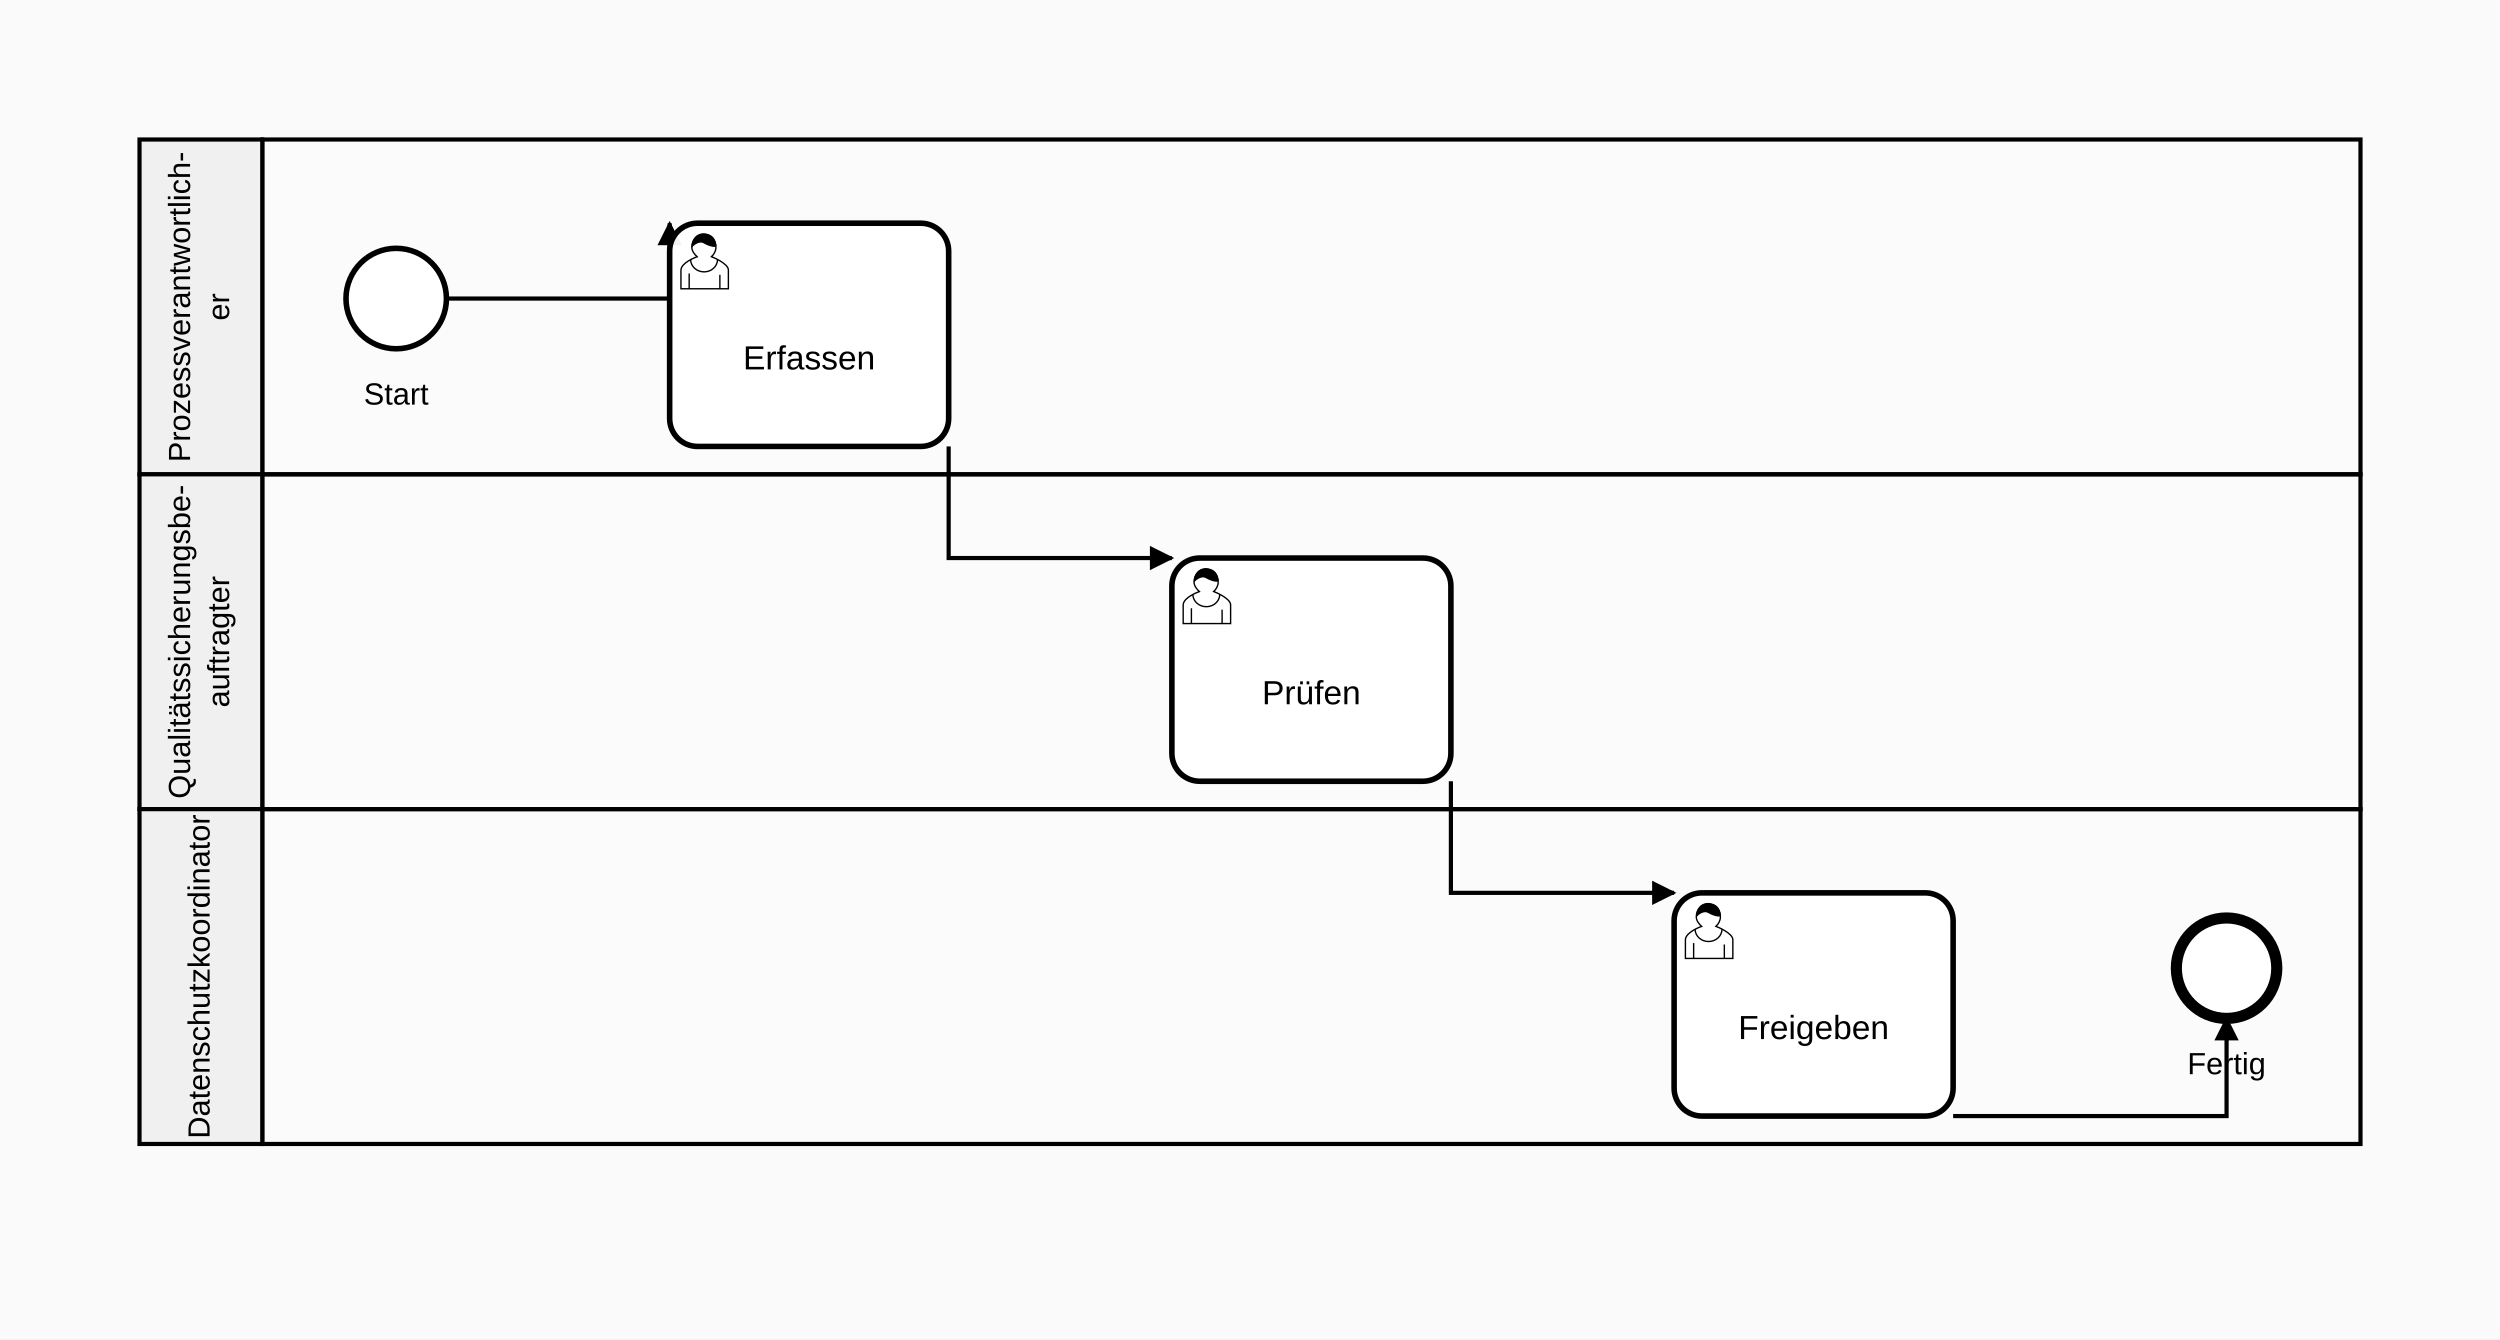
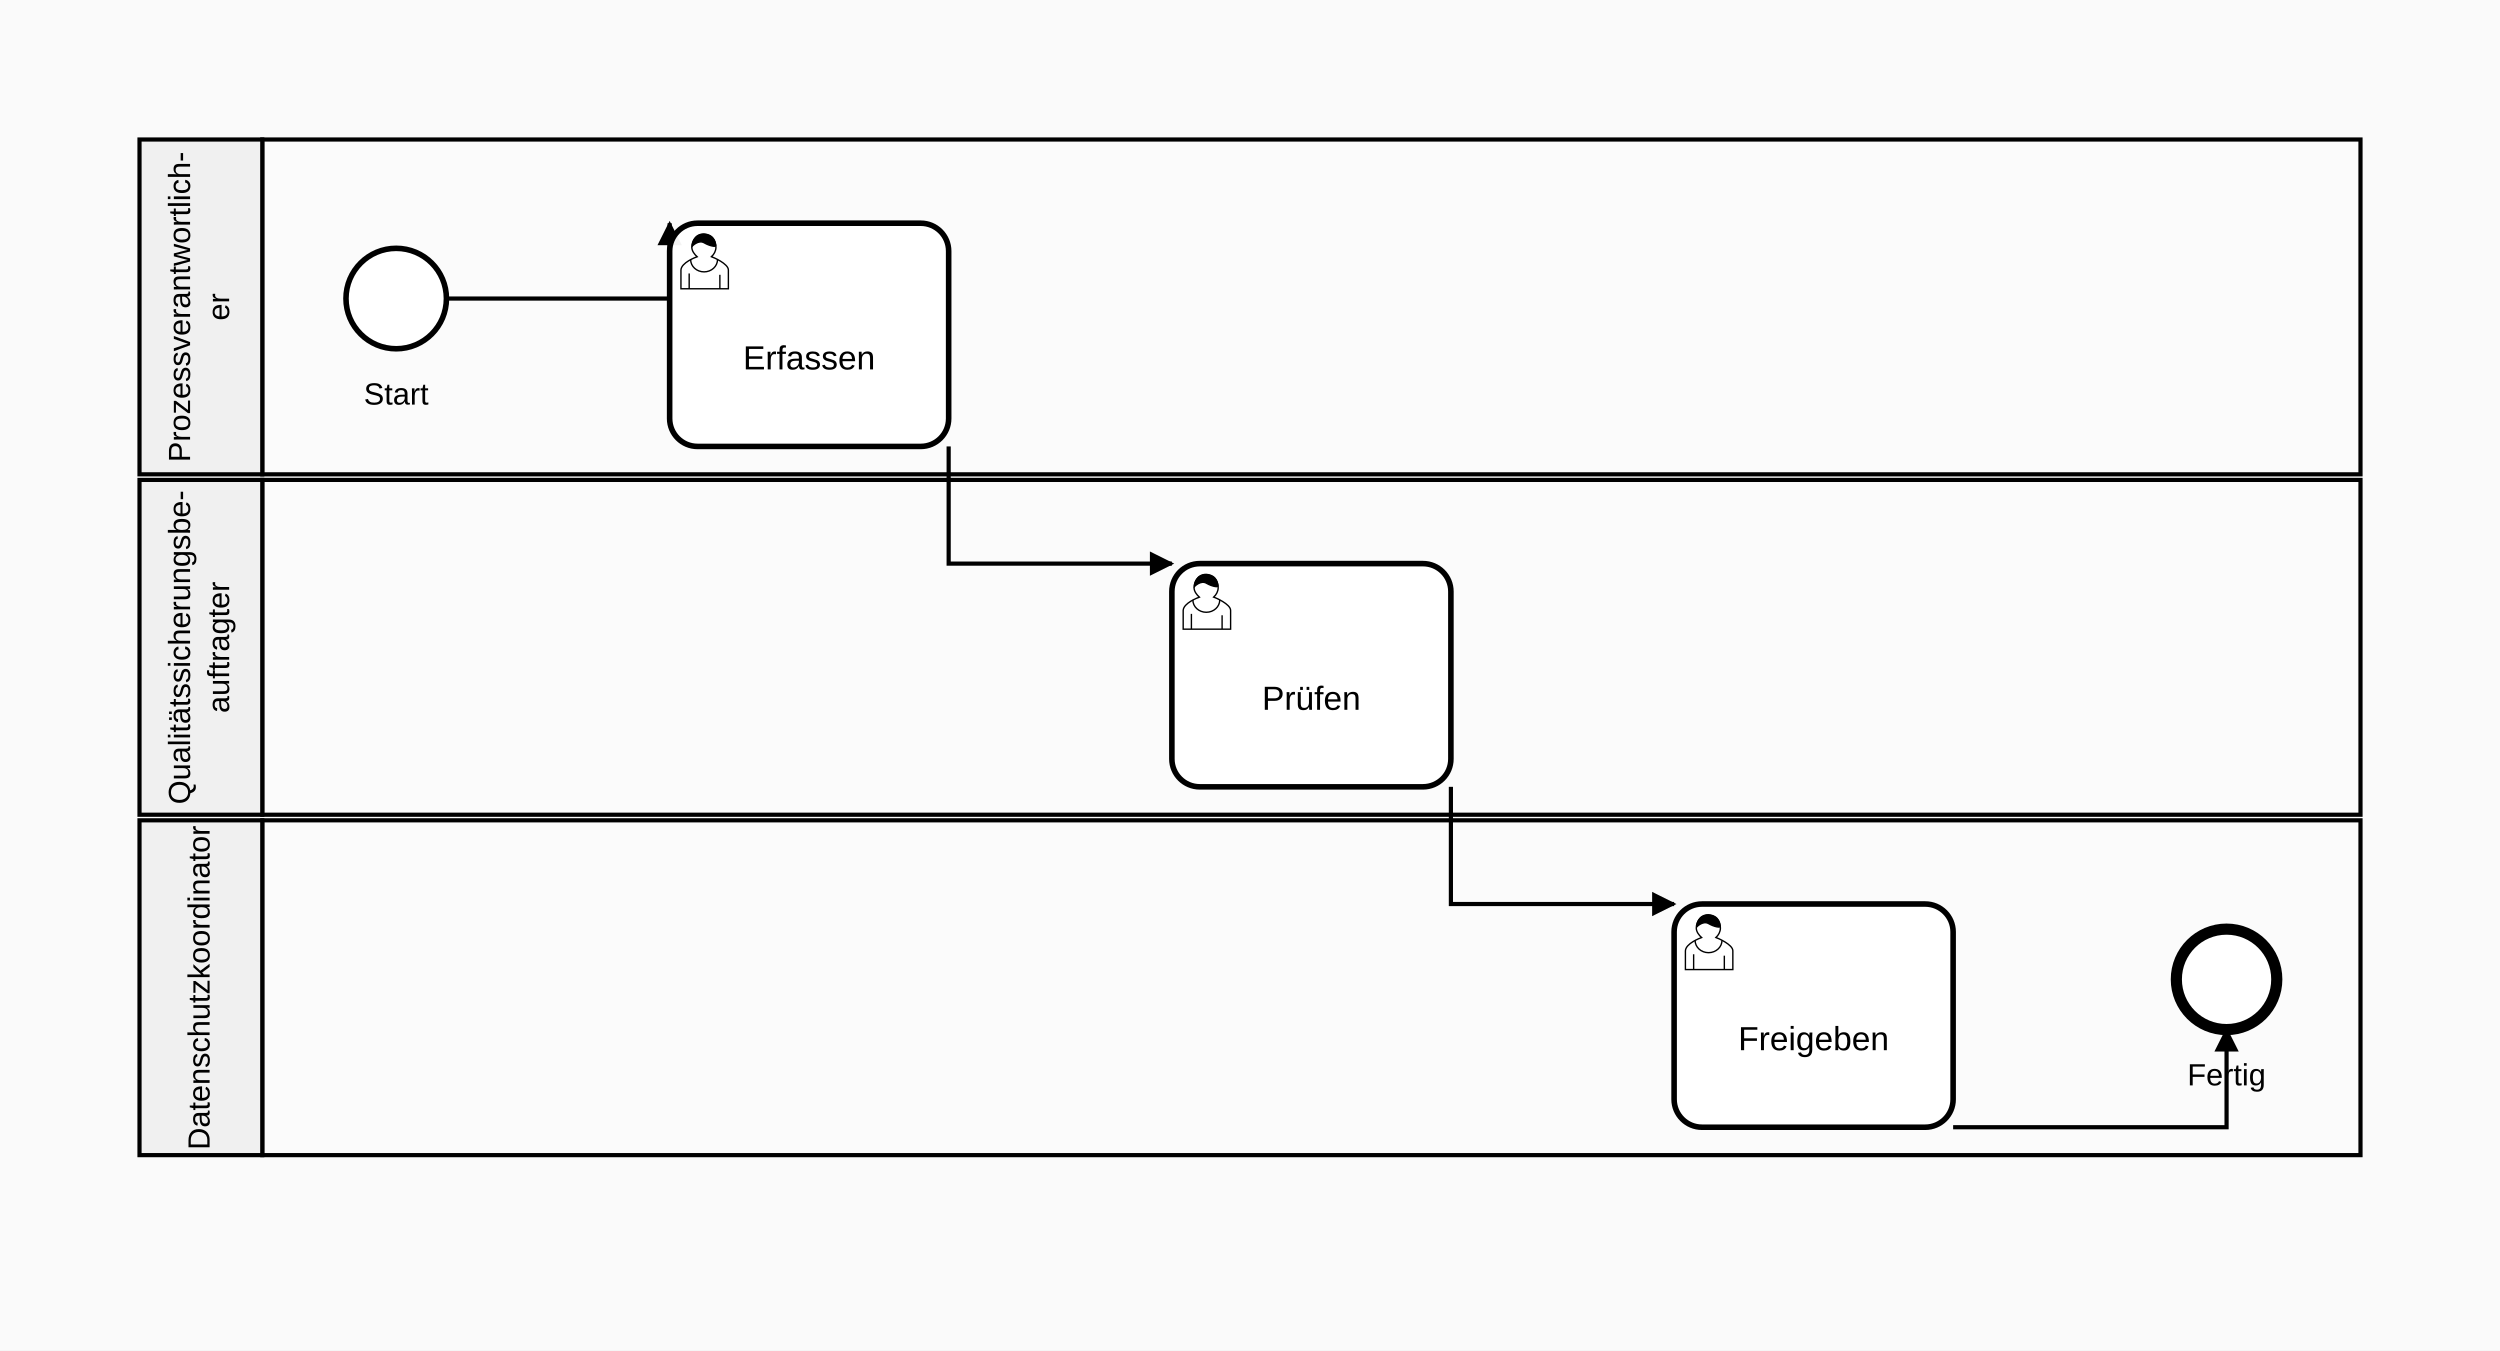
- <svg xmlns="http://www.w3.org/2000/svg" width="896" height="480" viewBox="0 0 896 480" font-family="Arial, sans-serif">
+ <svg xmlns="http://www.w3.org/2000/svg" width="896" height="484" viewBox="0 0 896 484" font-family="Arial, sans-serif">
  <defs>
    <marker id="seq-end" viewBox="0 0 20 20" refX="11" refY="10" markerWidth="10" markerHeight="10" orient="auto">
      <path d="M 1 5 L 11 10 L 1 15 Z" fill="#000000" stroke="#000000" stroke-width="1" />
    </marker>
    <marker id="seq-default-src" viewBox="0 0 20 20" refX="6" refY="10" markerWidth="10" markerHeight="10" orient="auto">
      <path d="M 6 3 L 10 17" stroke="#000000" stroke-width="1.5" />
    </marker>
    <marker id="seq-conditional-src" viewBox="0 0 20 20" refX="1" refY="10" markerWidth="12" markerHeight="12" orient="auto">
      <path d="M 1 10 L 8 6 L 15 10 L 8 14 Z" fill="#ffffff" stroke="#000000" stroke-width="1" />
    </marker>
    <marker id="msg-start" viewBox="0 0 20 20" refX="6" refY="6" markerWidth="20" markerHeight="20" orient="auto">
      <circle cx="6" cy="6" r="3.5" fill="#ffffff" stroke="#000000" stroke-width="1" />
    </marker>
    <marker id="msg-end" viewBox="0 0 20 20" refX="8.5" refY="5" markerWidth="20" markerHeight="20" orient="auto">
      <path d="m 1 5 l 0 -3 l 7 3 l -7 3 z" fill="#ffffff" stroke="#000000" stroke-width="1" stroke-linecap="butt" />
    </marker>
    <marker id="assoc-end" viewBox="0 0 20 20" refX="11" refY="10" markerWidth="10" markerHeight="10" orient="auto">
      <path d="M 1 5 L 11 10 L 1 15" fill="none" stroke="#000000" stroke-width="1.5" />
    </marker>
  </defs>
-   <rect width="896" height="480" fill="#fafafa" />
+   <rect width="896" height="484" fill="#fafafa" />
  <rect x="94" y="50" width="752" height="120" fill="#ffffff" fill-opacity="0.25" stroke="#000000" stroke-width="1.5" />
  <rect x="50" y="50" width="44" height="120" fill="#f0f0f0" stroke="#000000" stroke-width="1.5" />
  <text x="72" y="103" text-anchor="middle" dominant-baseline="middle" font-size="11" fill="#000000" transform="rotate(-90,72,110)">Prozessverantwortlich-</text>
  <text x="72" y="117" text-anchor="middle" dominant-baseline="middle" font-size="11" fill="#000000" transform="rotate(-90,72,110)">er</text>
-   <rect x="94" y="170" width="752" height="120" fill="#ffffff" fill-opacity="0.25" stroke="#000000" stroke-width="1.5" />
-   <rect x="50" y="170" width="44" height="120" fill="#f0f0f0" stroke="#000000" stroke-width="1.5" />
-   <text x="72" y="223" text-anchor="middle" dominant-baseline="middle" font-size="11" fill="#000000" transform="rotate(-90,72,230)">Qualitätssicherungsbe-</text>
-   <text x="72" y="237" text-anchor="middle" dominant-baseline="middle" font-size="11" fill="#000000" transform="rotate(-90,72,230)">auftragter</text>
-   <rect x="94" y="290" width="752" height="120" fill="#ffffff" fill-opacity="0.25" stroke="#000000" stroke-width="1.5" />
-   <rect x="50" y="290" width="44" height="120" fill="#f0f0f0" stroke="#000000" stroke-width="1.5" />
-   <text x="72" y="350" text-anchor="middle" dominant-baseline="middle" font-size="11" fill="#000000" transform="rotate(-90,72,350)">Datenschutzkoordinator</text>
+   <rect x="94" y="172" width="752" height="120" fill="#ffffff" fill-opacity="0.25" stroke="#000000" stroke-width="1.5" />
+   <rect x="50" y="172" width="44" height="120" fill="#f0f0f0" stroke="#000000" stroke-width="1.5" />
+   <text x="72" y="225" text-anchor="middle" dominant-baseline="middle" font-size="11" fill="#000000" transform="rotate(-90,72,232)">Qualitätssicherungsbe-</text>
+   <text x="72" y="239" text-anchor="middle" dominant-baseline="middle" font-size="11" fill="#000000" transform="rotate(-90,72,232)">auftragter</text>
+   <rect x="94" y="294" width="752" height="120" fill="#ffffff" fill-opacity="0.25" stroke="#000000" stroke-width="1.5" />
+   <rect x="50" y="294" width="44" height="120" fill="#f0f0f0" stroke="#000000" stroke-width="1.5" />
+   <text x="72" y="354" text-anchor="middle" dominant-baseline="middle" font-size="11" fill="#000000" transform="rotate(-90,72,354)">Datenschutzkoordinator</text>
  <path d="M 160 107 L 240 107 L 240 80" stroke="#000000" stroke-width="1.5" fill="none" marker-end="url(#seq-end)" />
-   <path d="M 340 160 L 340 200 L 420 200" stroke="#000000" stroke-width="1.5" fill="none" marker-end="url(#seq-end)" />
-   <path d="M 520 280 L 520 320 L 600 320" stroke="#000000" stroke-width="1.5" fill="none" marker-end="url(#seq-end)" />
-   <path d="M 700 400 L 798 400 L 798 365" stroke="#000000" stroke-width="1.5" fill="none" marker-end="url(#seq-end)" />
+   <path d="M 340 160 L 340 202 L 420 202" stroke="#000000" stroke-width="1.5" fill="none" marker-end="url(#seq-end)" />
+   <path d="M 520 282 L 520 324 L 600 324" stroke="#000000" stroke-width="1.5" fill="none" marker-end="url(#seq-end)" />
+   <path d="M 700 404 L 798 404 L 798 369" stroke="#000000" stroke-width="1.5" fill="none" marker-end="url(#seq-end)" />
  <circle cx="142" cy="107" r="18" fill="#ffffff" fill-opacity="0.95" stroke="#000000" stroke-width="2" />
  <text x="142" y="145" text-anchor="middle" font-size="11" fill="#000000">Start</text>
  <rect x="240" y="80" width="100" height="80" rx="10" ry="10" fill="#ffffff" fill-opacity="0.95" stroke="#000000" stroke-width="2" />
  <g>
    <path d="m 255,92 c 0.909,-0.845 1.594,-2.049 1.594,-3.385 0,-2.554 -1.805,-4.622 -4.357,-4.622 -2.552,0 -4.288,2.068 -4.288,4.622 0,1.348 0.974,2.562 1.896,3.405 -0.529,0.187 -5.669,2.097 -5.794,4.756 v 6.718 h 17 v -6.718 c 0,-2.298 -5.528,-4.595 -6.051,-4.776 z m -8,6 l 0,5.5 m 11,0 l 0,-5" fill="#ffffff" stroke="#000000" stroke-width="0.5" />
    <path d="m 257.162,93.009 c 0,2.447 -2.158,4.431 -4.821,4.431 -2.665,0 -4.822,-1.981 -4.822,-4.431" fill="none" stroke="#000000" stroke-width="0.5" />
    <path d="m 248.1,88.2 c 0,0 2.251,-2.358 4.274,-1.177 2.024,1.181 4.221,1.537 4.124,0.965 -0.098,-0.57 -0.117,-3.791 -4.191,-4.136 -3.575,0.001 -4.208,3.367 -4.207,4.348 z" fill="#000000" stroke="#000000" stroke-width="0.5" />
  </g>
  <text x="290" y="129" text-anchor="middle" dominant-baseline="middle" font-size="12" fill="#000000">Erfassen</text>
-   <rect x="420" y="200" width="100" height="80" rx="10" ry="10" fill="#ffffff" fill-opacity="0.95" stroke="#000000" stroke-width="2" />
+   <rect x="420" y="202" width="100" height="80" rx="10" ry="10" fill="#ffffff" fill-opacity="0.95" stroke="#000000" stroke-width="2" />
  <g>
-     <path d="m 435,212 c 0.909,-0.845 1.594,-2.049 1.594,-3.385 0,-2.554 -1.805,-4.622 -4.357,-4.622 -2.552,0 -4.288,2.068 -4.288,4.622 0,1.348 0.974,2.562 1.896,3.405 -0.529,0.187 -5.669,2.097 -5.794,4.756 v 6.718 h 17 v -6.718 c 0,-2.298 -5.528,-4.595 -6.051,-4.776 z m -8,6 l 0,5.5 m 11,0 l 0,-5" fill="#ffffff" stroke="#000000" stroke-width="0.5" />
-     <path d="m 437.162,213.009 c 0,2.447 -2.158,4.431 -4.821,4.431 -2.665,0 -4.822,-1.981 -4.822,-4.431" fill="none" stroke="#000000" stroke-width="0.5" />
-     <path d="m 428.1,208.2 c 0,0 2.251,-2.358 4.274,-1.177 2.024,1.181 4.221,1.537 4.124,0.965 -0.098,-0.57 -0.117,-3.791 -4.191,-4.136 -3.575,0.001 -4.208,3.367 -4.207,4.348 z" fill="#000000" stroke="#000000" stroke-width="0.5" />
+     <path d="m 435,214 c 0.909,-0.845 1.594,-2.049 1.594,-3.385 0,-2.554 -1.805,-4.622 -4.357,-4.622 -2.552,0 -4.288,2.068 -4.288,4.622 0,1.348 0.974,2.562 1.896,3.405 -0.529,0.187 -5.669,2.097 -5.794,4.756 v 6.718 h 17 v -6.718 c 0,-2.298 -5.528,-4.595 -6.051,-4.776 z m -8,6 l 0,5.5 m 11,0 l 0,-5" fill="#ffffff" stroke="#000000" stroke-width="0.5" />
+     <path d="m 437.162,215.009 c 0,2.447 -2.158,4.431 -4.821,4.431 -2.665,0 -4.822,-1.981 -4.822,-4.431" fill="none" stroke="#000000" stroke-width="0.5" />
+     <path d="m 428.1,210.2 c 0,0 2.251,-2.358 4.274,-1.177 2.024,1.181 4.221,1.537 4.124,0.965 -0.098,-0.57 -0.117,-3.791 -4.191,-4.136 -3.575,0.001 -4.208,3.367 -4.207,4.348 z" fill="#000000" stroke="#000000" stroke-width="0.5" />
  </g>
-   <text x="470" y="249" text-anchor="middle" dominant-baseline="middle" font-size="12" fill="#000000">Prüfen</text>
-   <rect x="600" y="320" width="100" height="80" rx="10" ry="10" fill="#ffffff" fill-opacity="0.95" stroke="#000000" stroke-width="2" />
+   <text x="470" y="251" text-anchor="middle" dominant-baseline="middle" font-size="12" fill="#000000">Prüfen</text>
+   <rect x="600" y="324" width="100" height="80" rx="10" ry="10" fill="#ffffff" fill-opacity="0.95" stroke="#000000" stroke-width="2" />
  <g>
-     <path d="m 615,332 c 0.909,-0.845 1.594,-2.049 1.594,-3.385 0,-2.554 -1.805,-4.622 -4.357,-4.622 -2.552,0 -4.288,2.068 -4.288,4.622 0,1.348 0.974,2.562 1.896,3.405 -0.529,0.187 -5.669,2.097 -5.794,4.756 v 6.718 h 17 v -6.718 c 0,-2.298 -5.528,-4.595 -6.051,-4.776 z m -8,6 l 0,5.5 m 11,0 l 0,-5" fill="#ffffff" stroke="#000000" stroke-width="0.5" />
-     <path d="m 617.162,333.009 c 0,2.447 -2.158,4.431 -4.821,4.431 -2.665,0 -4.822,-1.981 -4.822,-4.431" fill="none" stroke="#000000" stroke-width="0.5" />
-     <path d="m 608.1,328.2 c 0,0 2.251,-2.358 4.274,-1.177 2.024,1.181 4.221,1.537 4.124,0.965 -0.098,-0.57 -0.117,-3.791 -4.191,-4.136 -3.575,0.001 -4.208,3.367 -4.207,4.348 z" fill="#000000" stroke="#000000" stroke-width="0.5" />
+     <path d="m 615,336 c 0.909,-0.845 1.594,-2.049 1.594,-3.385 0,-2.554 -1.805,-4.622 -4.357,-4.622 -2.552,0 -4.288,2.068 -4.288,4.622 0,1.348 0.974,2.562 1.896,3.405 -0.529,0.187 -5.669,2.097 -5.794,4.756 v 6.718 h 17 v -6.718 c 0,-2.298 -5.528,-4.595 -6.051,-4.776 z m -8,6 l 0,5.5 m 11,0 l 0,-5" fill="#ffffff" stroke="#000000" stroke-width="0.5" />
+     <path d="m 617.162,337.009 c 0,2.447 -2.158,4.431 -4.821,4.431 -2.665,0 -4.822,-1.981 -4.822,-4.431" fill="none" stroke="#000000" stroke-width="0.5" />
+     <path d="m 608.1,332.2 c 0,0 2.251,-2.358 4.274,-1.177 2.024,1.181 4.221,1.537 4.124,0.965 -0.098,-0.57 -0.117,-3.791 -4.191,-4.136 -3.575,0.001 -4.208,3.367 -4.207,4.348 z" fill="#000000" stroke="#000000" stroke-width="0.5" />
  </g>
-   <text x="650" y="369" text-anchor="middle" dominant-baseline="middle" font-size="12" fill="#000000">Freigeben</text>
-   <circle cx="798" cy="347" r="18" fill="#ffffff" fill-opacity="0.95" stroke="#000000" stroke-width="4" />
-   <text x="798" y="385" text-anchor="middle" font-size="11" fill="#000000">Fertig</text>
+   <text x="650" y="373" text-anchor="middle" dominant-baseline="middle" font-size="12" fill="#000000">Freigeben</text>
+   <circle cx="798" cy="351" r="18" fill="#ffffff" fill-opacity="0.95" stroke="#000000" stroke-width="4" />
+   <text x="798" y="389" text-anchor="middle" font-size="11" fill="#000000">Fertig</text>
</svg>
